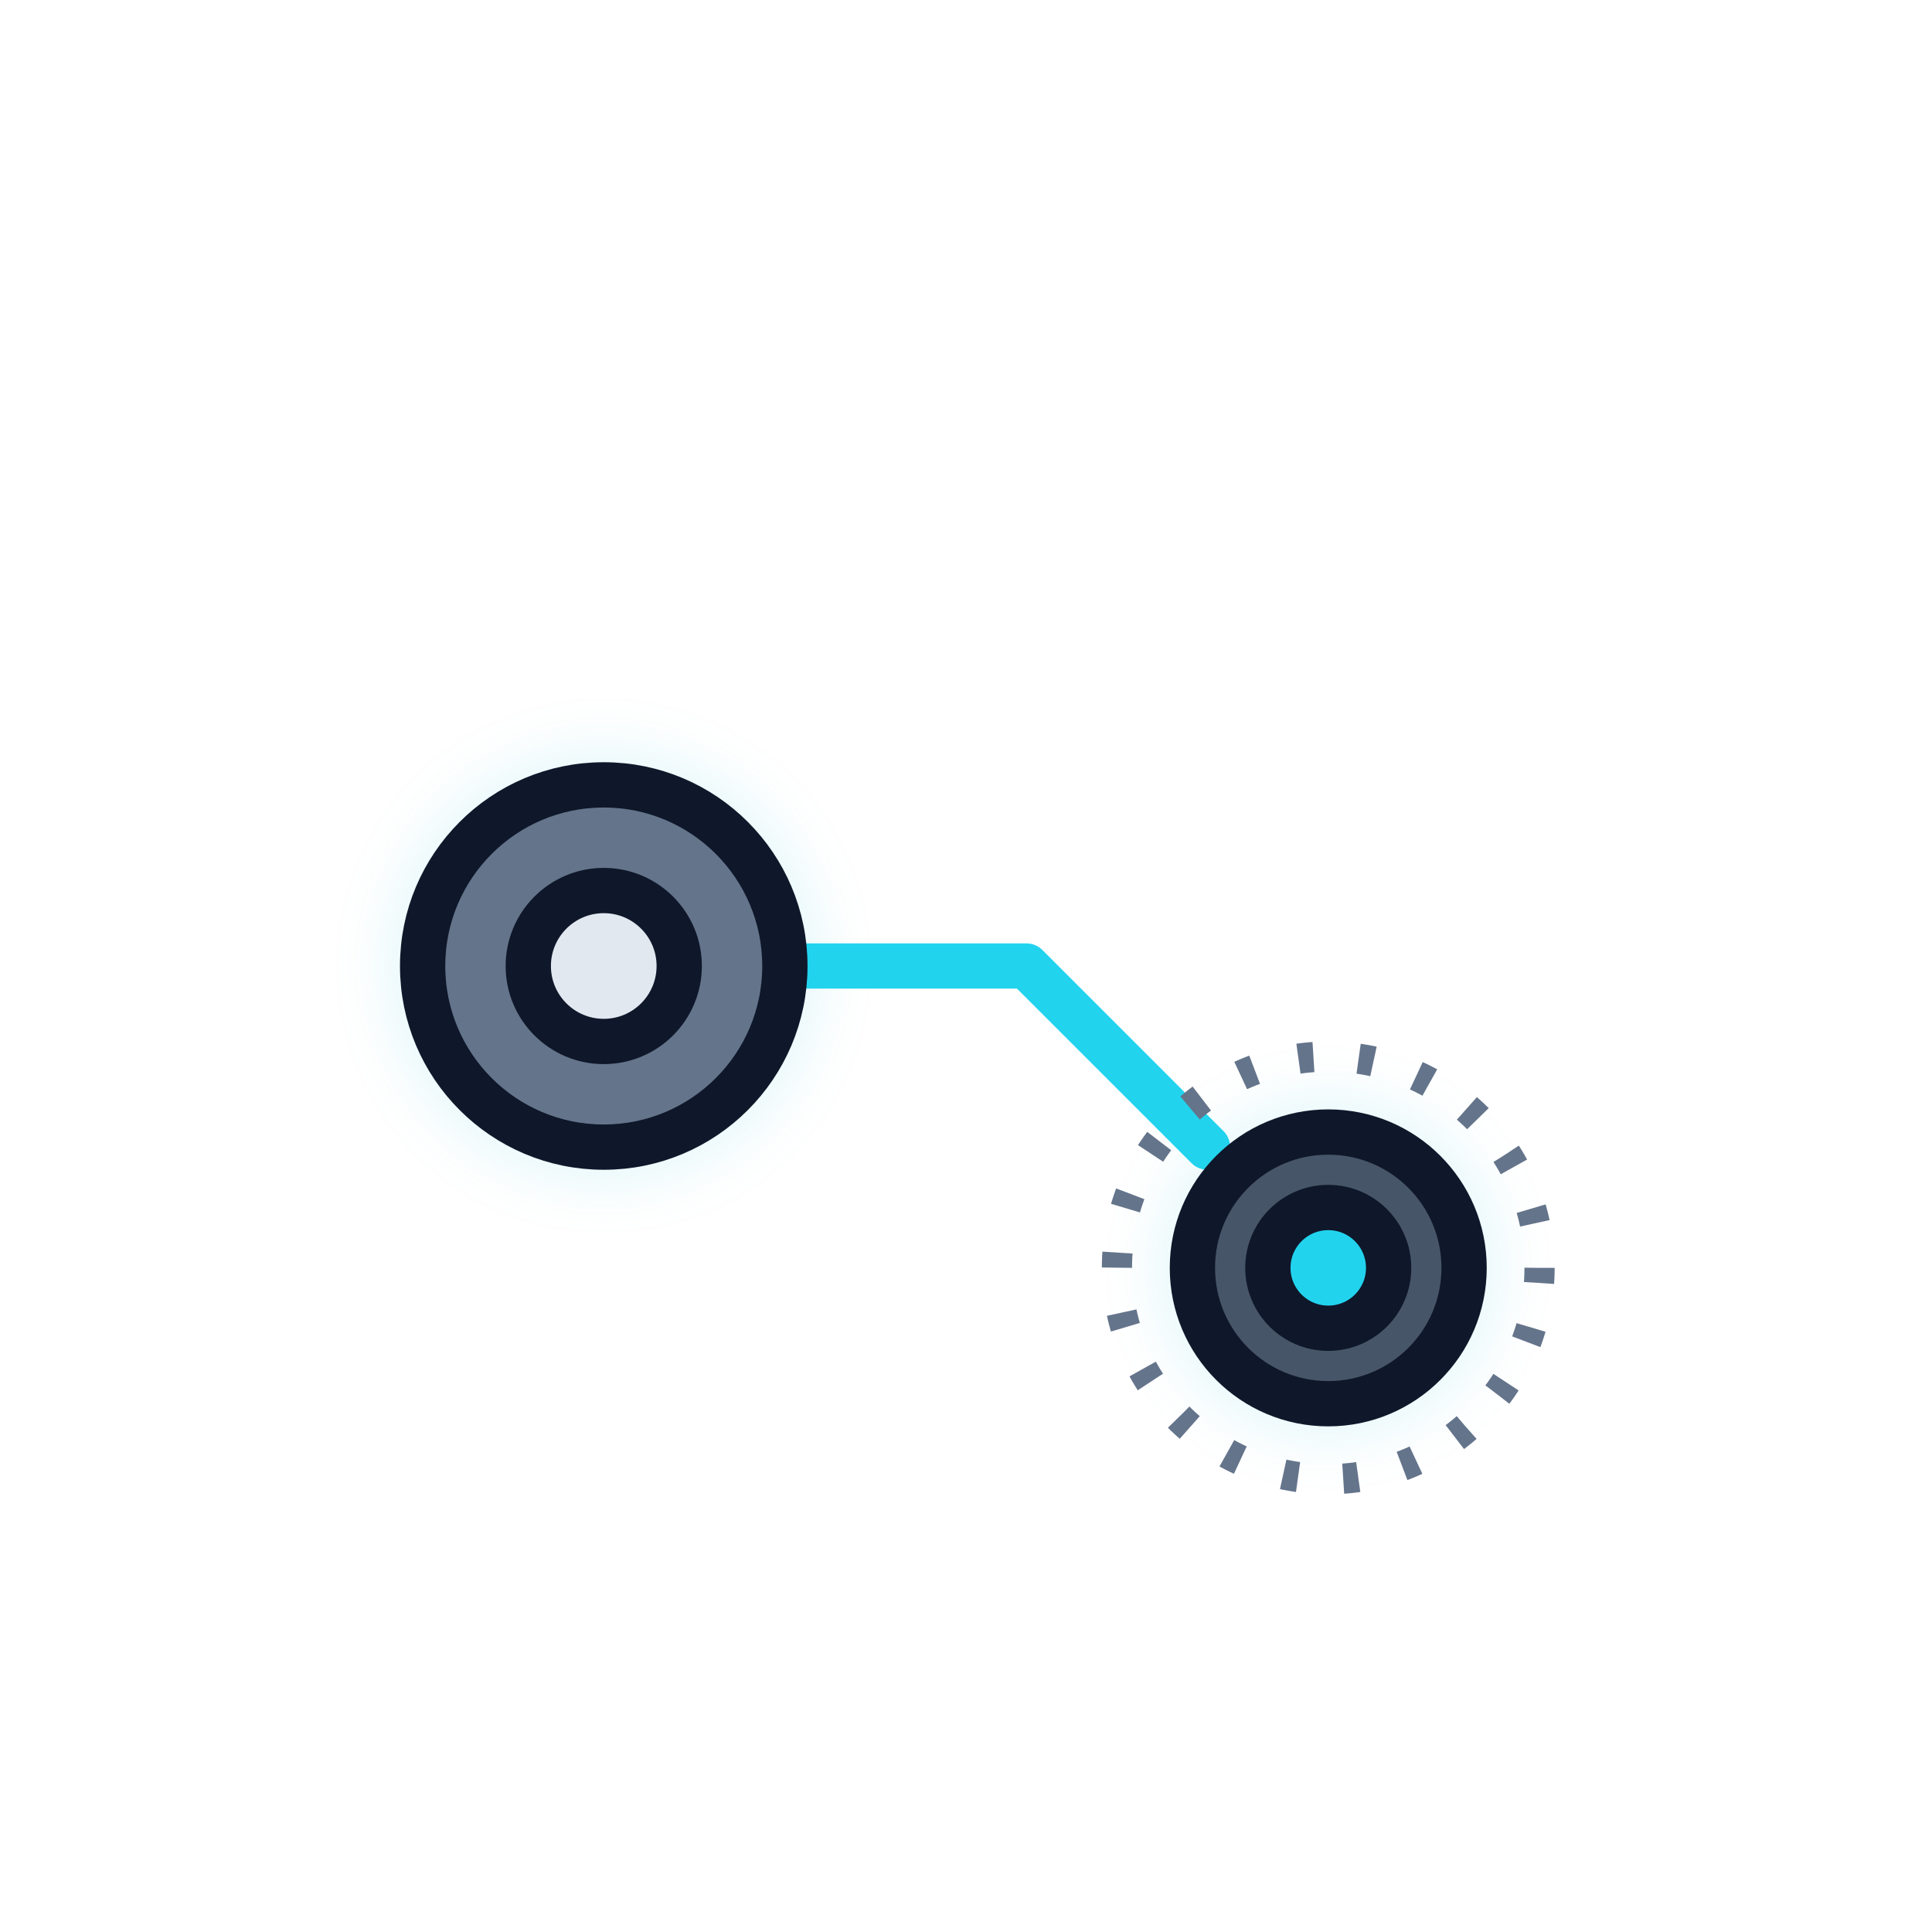
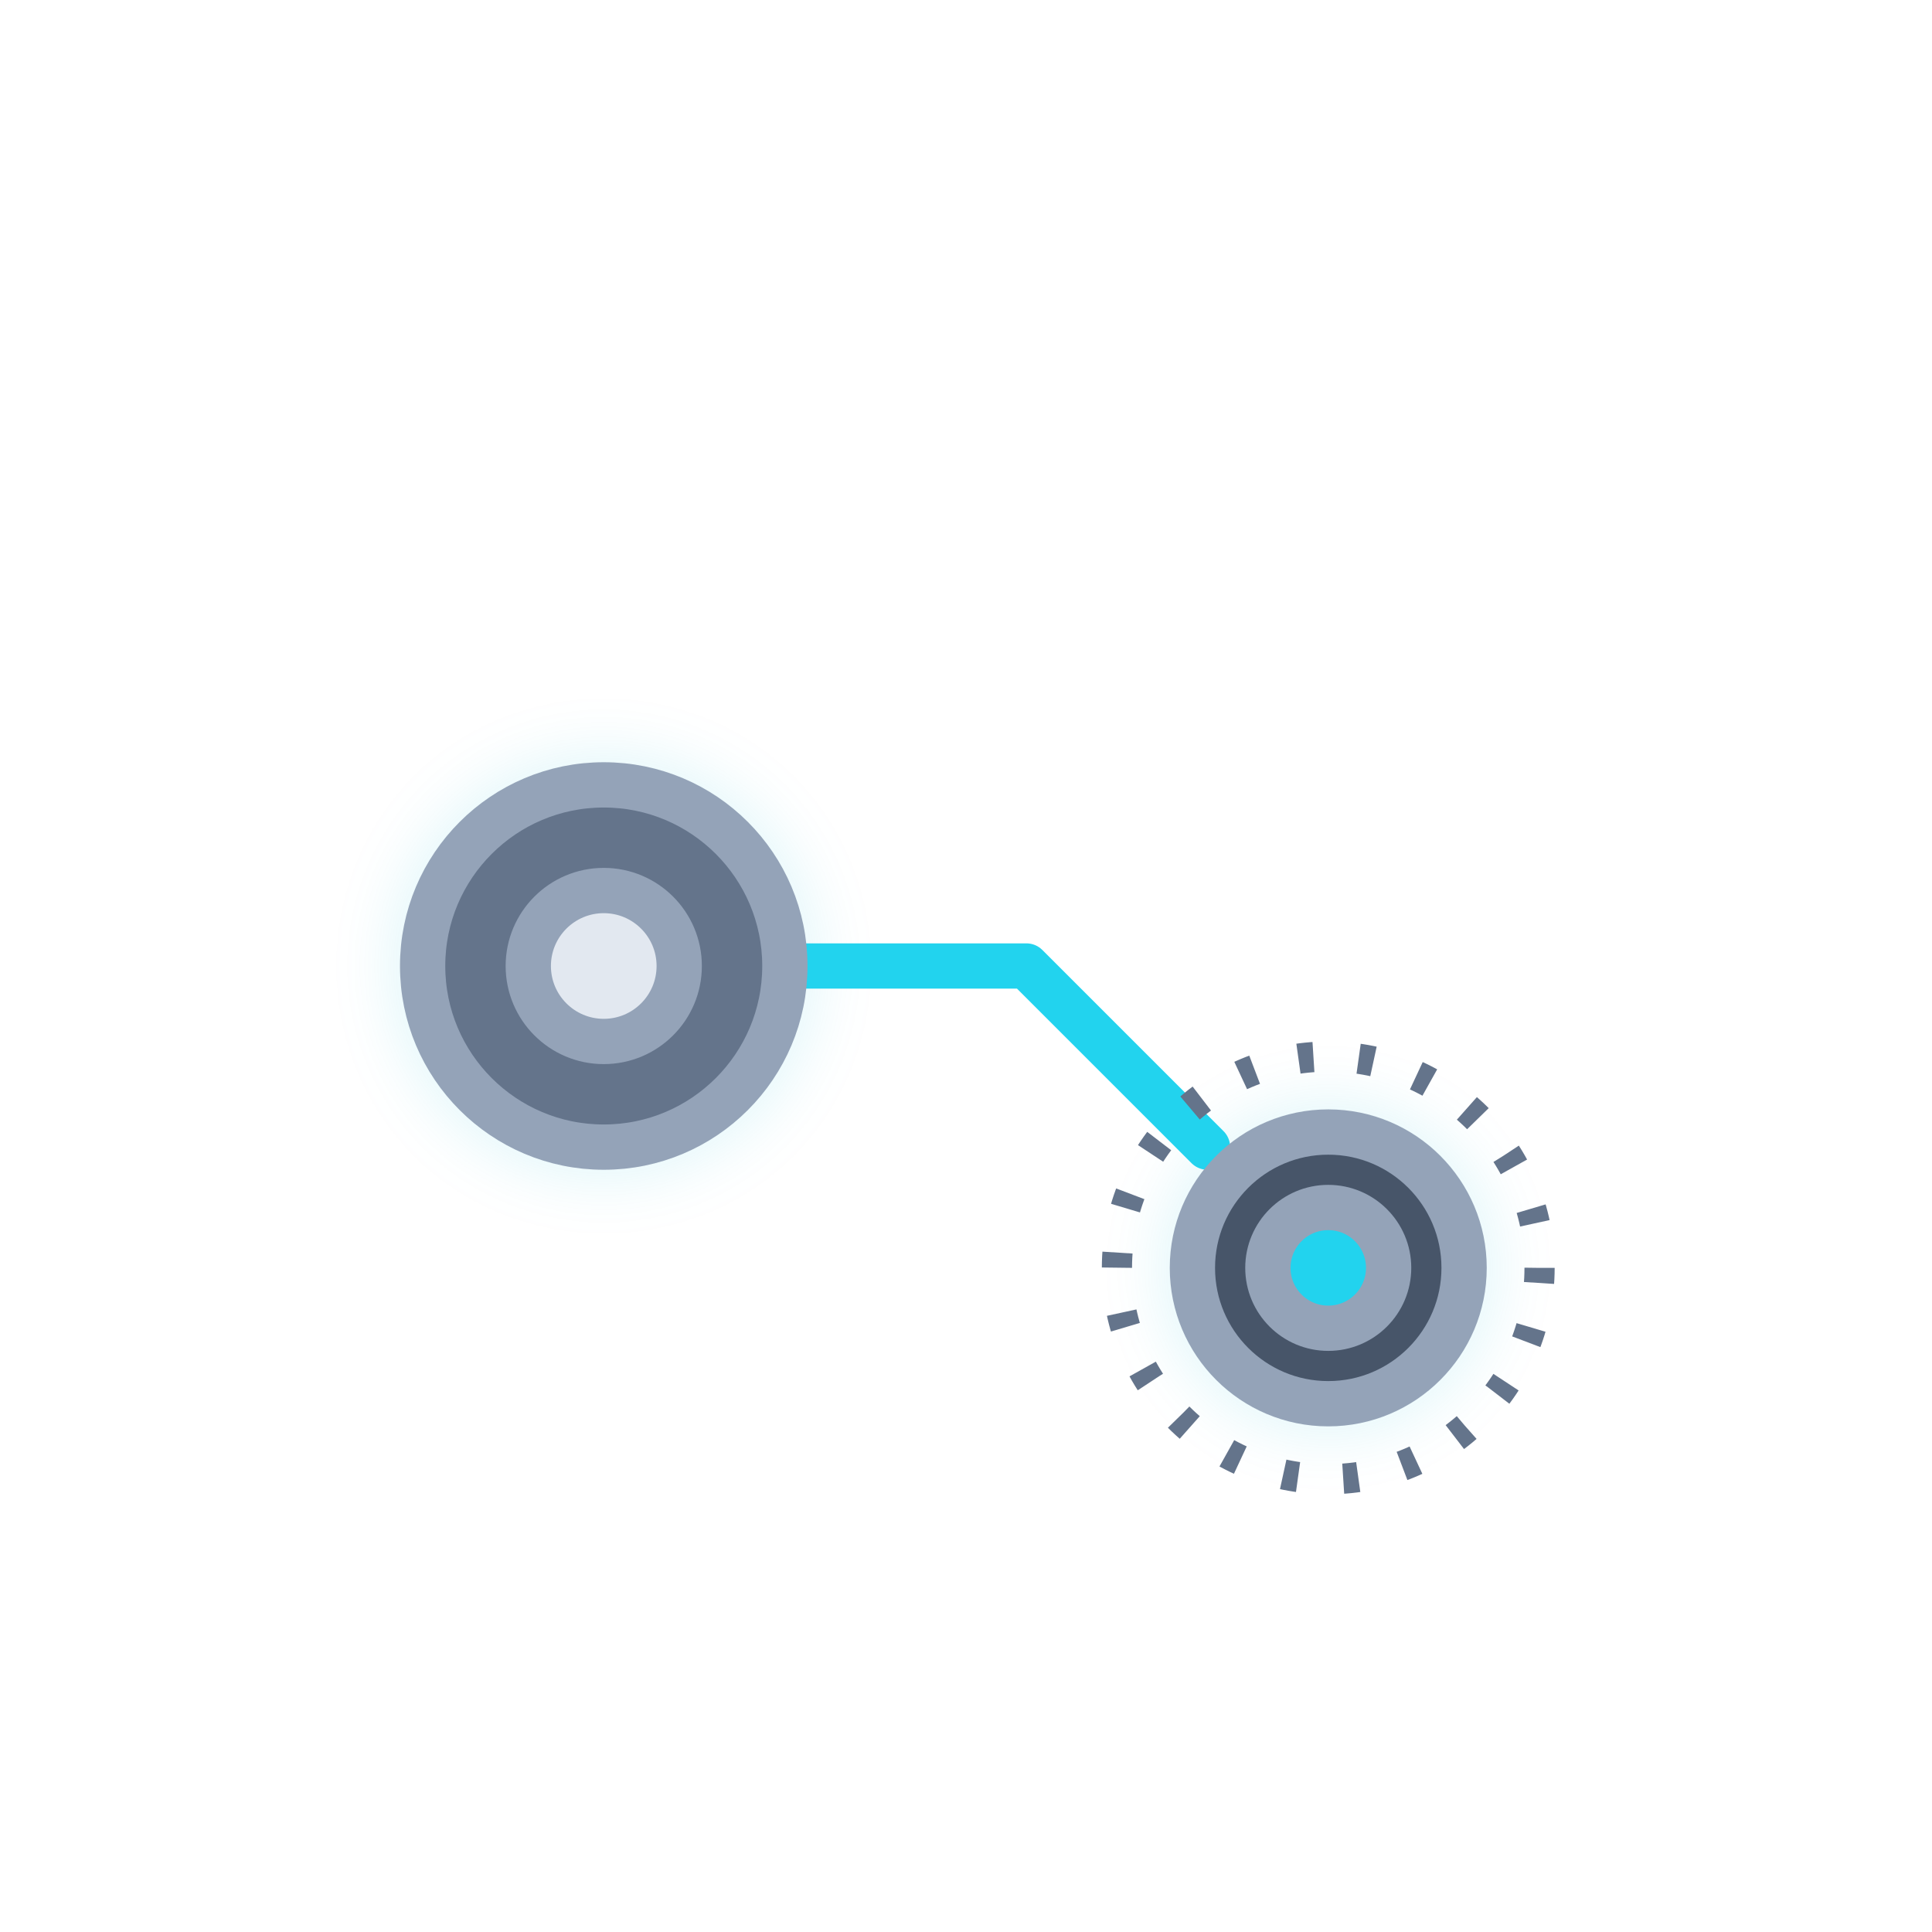
<svg xmlns="http://www.w3.org/2000/svg" viewBox="0 0 256 256" width="100%" height="100%">
  <defs>
    <style>
      .bg-parent { fill: #64748B; }
      .bg-child { fill: #475569; }
      .bg-child-glow { fill: #22D3EE; }
-       .stroke-dark { stroke: #0F172A; stroke-width: 6; stroke-linejoin: round; fill: none; }
+       .stroke-dark { stroke: #94A3B8; stroke-width: 6; stroke-linejoin: round; fill: none; }
      .stroke-cyan-line { stroke: #22D3EE; stroke-width: 6; stroke-linecap: round; stroke-linejoin: round; fill: none; }
    </style>
  </defs>
  <circle cx="80" cy="128" r="28" fill="#06B6D4" opacity="0.12" filter="blur(4px)" />
  <circle cx="176" cy="168" r="22" fill="#06B6D4" opacity="0.12" filter="blur(4px)" />
  <path d="M 90 128 L 136 128 L 160 152" class="stroke-cyan-line" />
  <circle cx="176" cy="168" r="28" stroke="#64748B" stroke-width="4" stroke-dasharray="2 6" fill="none" />
  <circle cx="176" cy="168" r="18" class="bg-child" />
  <circle cx="176" cy="168" r="18" class="stroke-dark" />
  <circle cx="176" cy="168" r="8" class="bg-child-glow" />
  <circle cx="176" cy="168" r="8" class="stroke-dark" />
  <circle cx="80" cy="128" r="24" class="bg-parent" />
  <circle cx="80" cy="128" r="24" class="stroke-dark" />
  <circle cx="80" cy="128" r="10" fill="#E2E8F0" />
  <circle cx="80" cy="128" r="10" class="stroke-dark" />
</svg>
